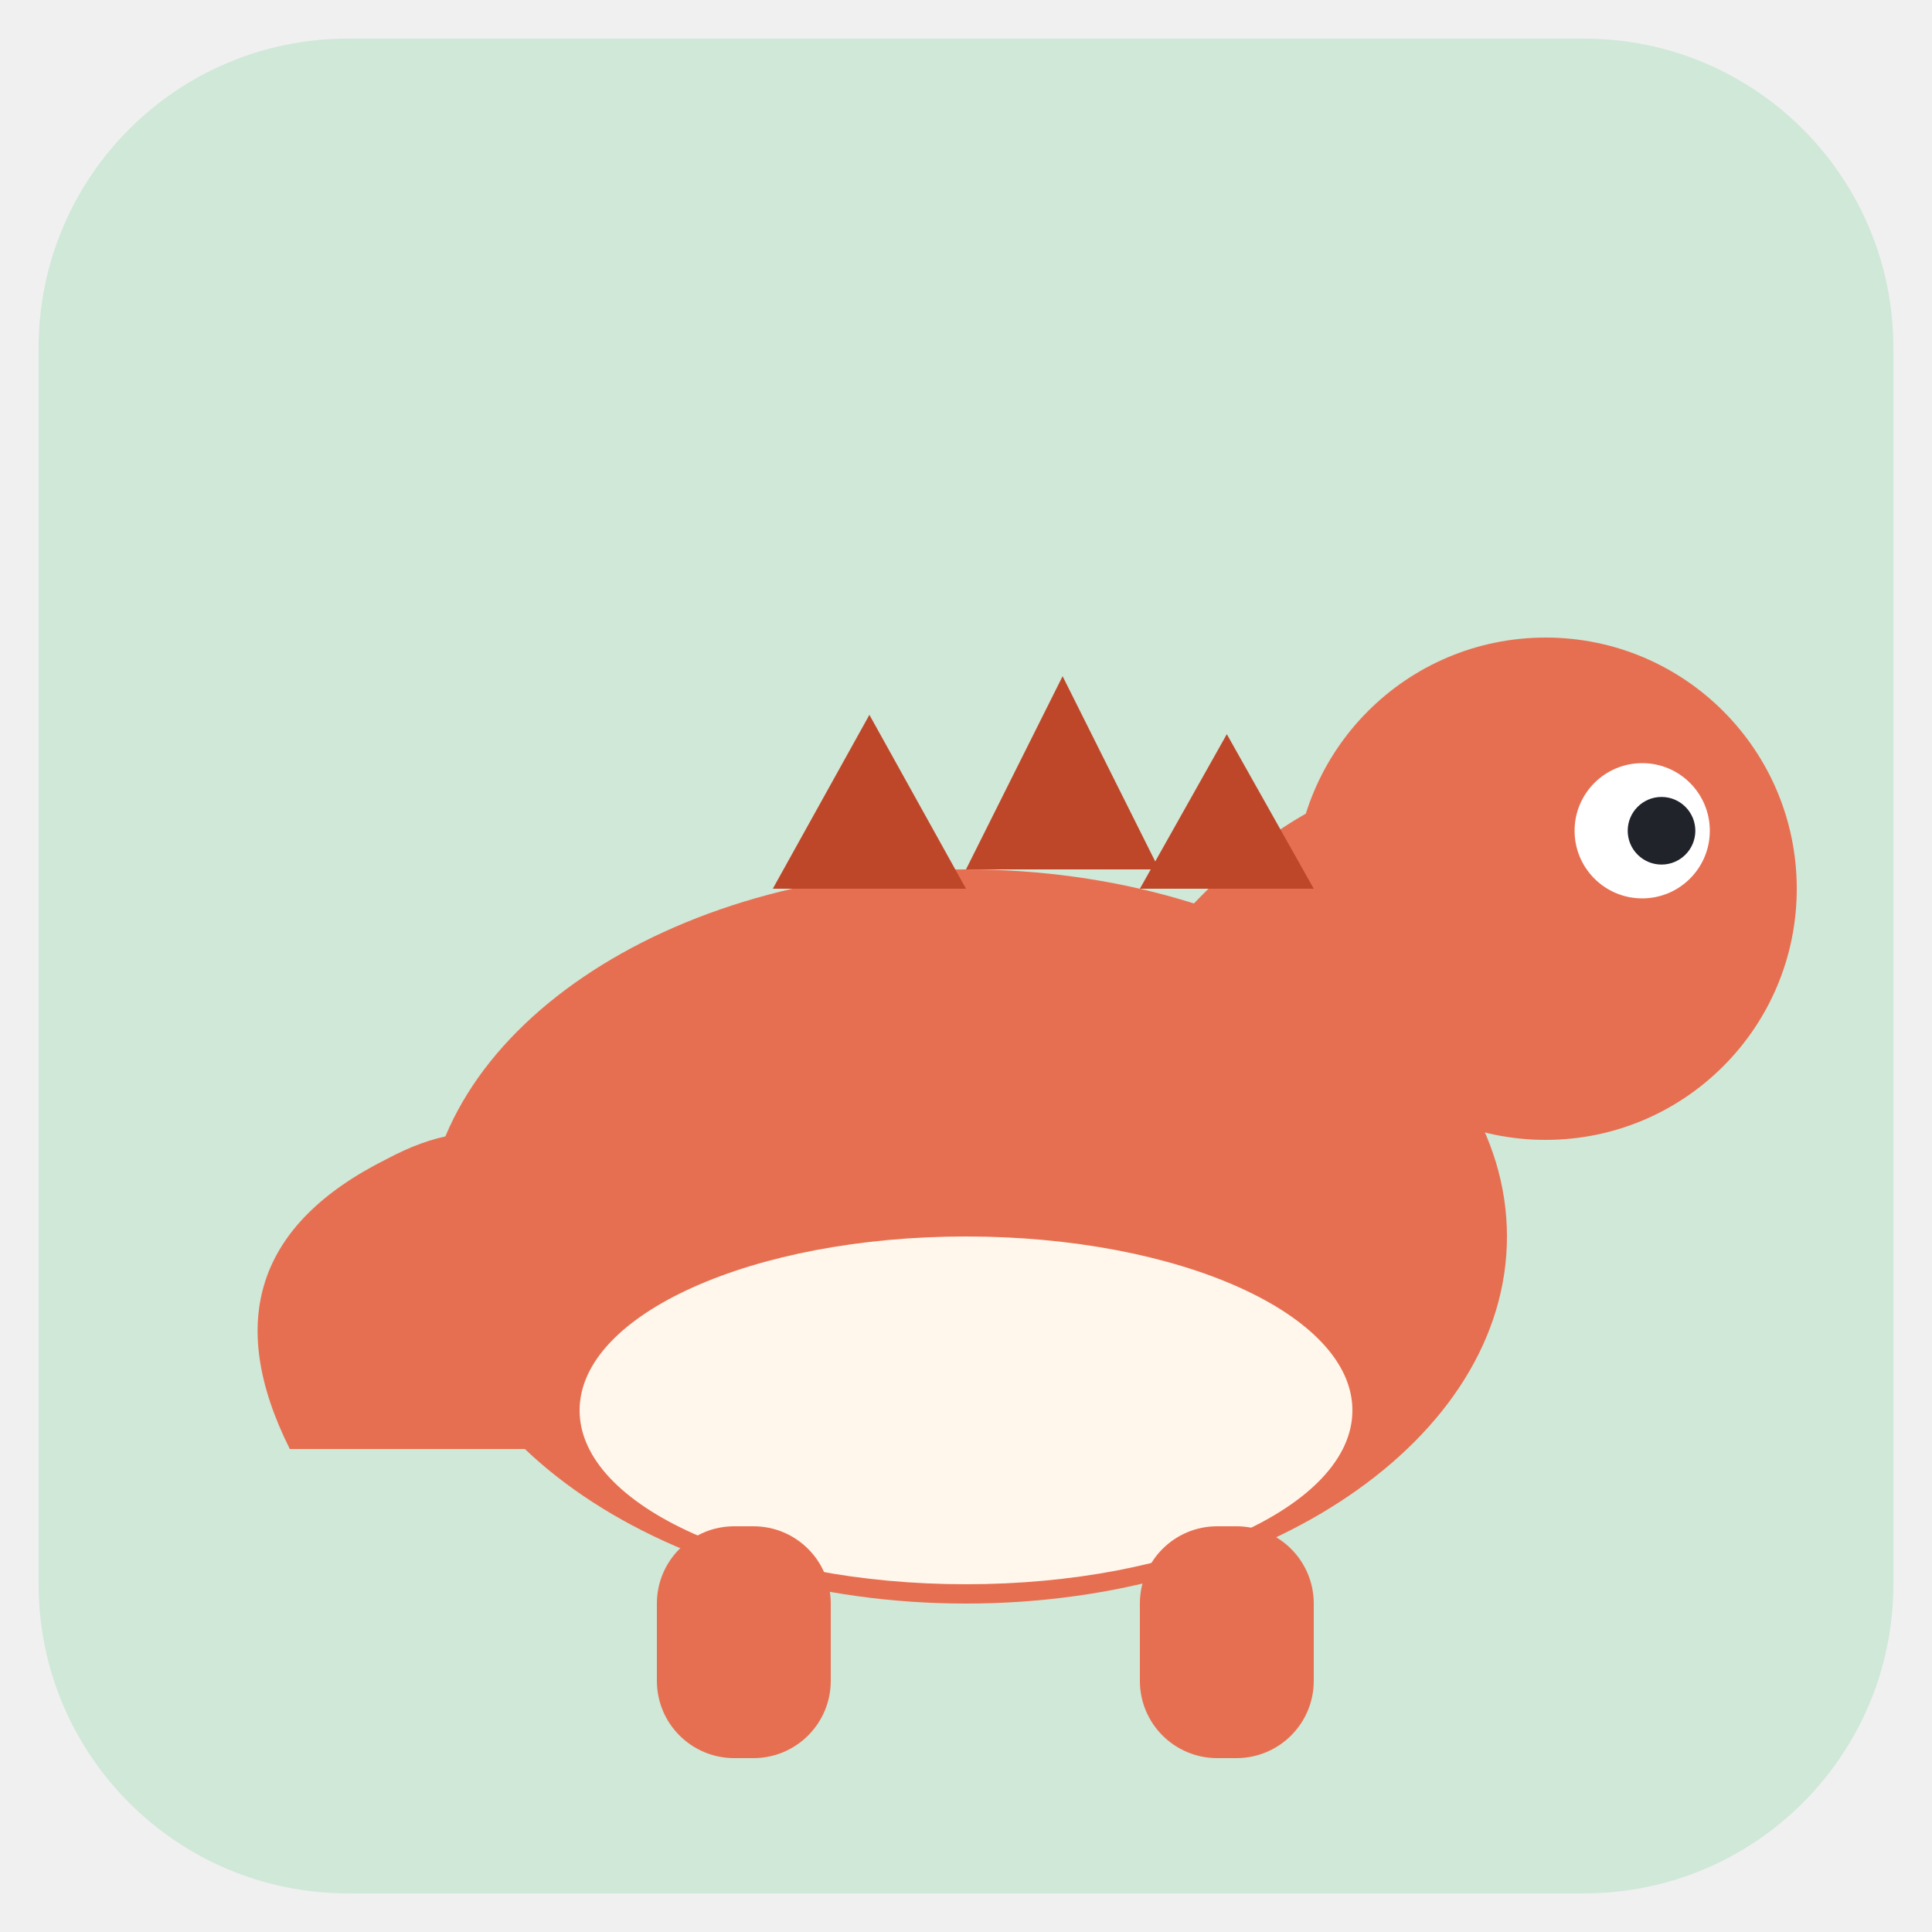
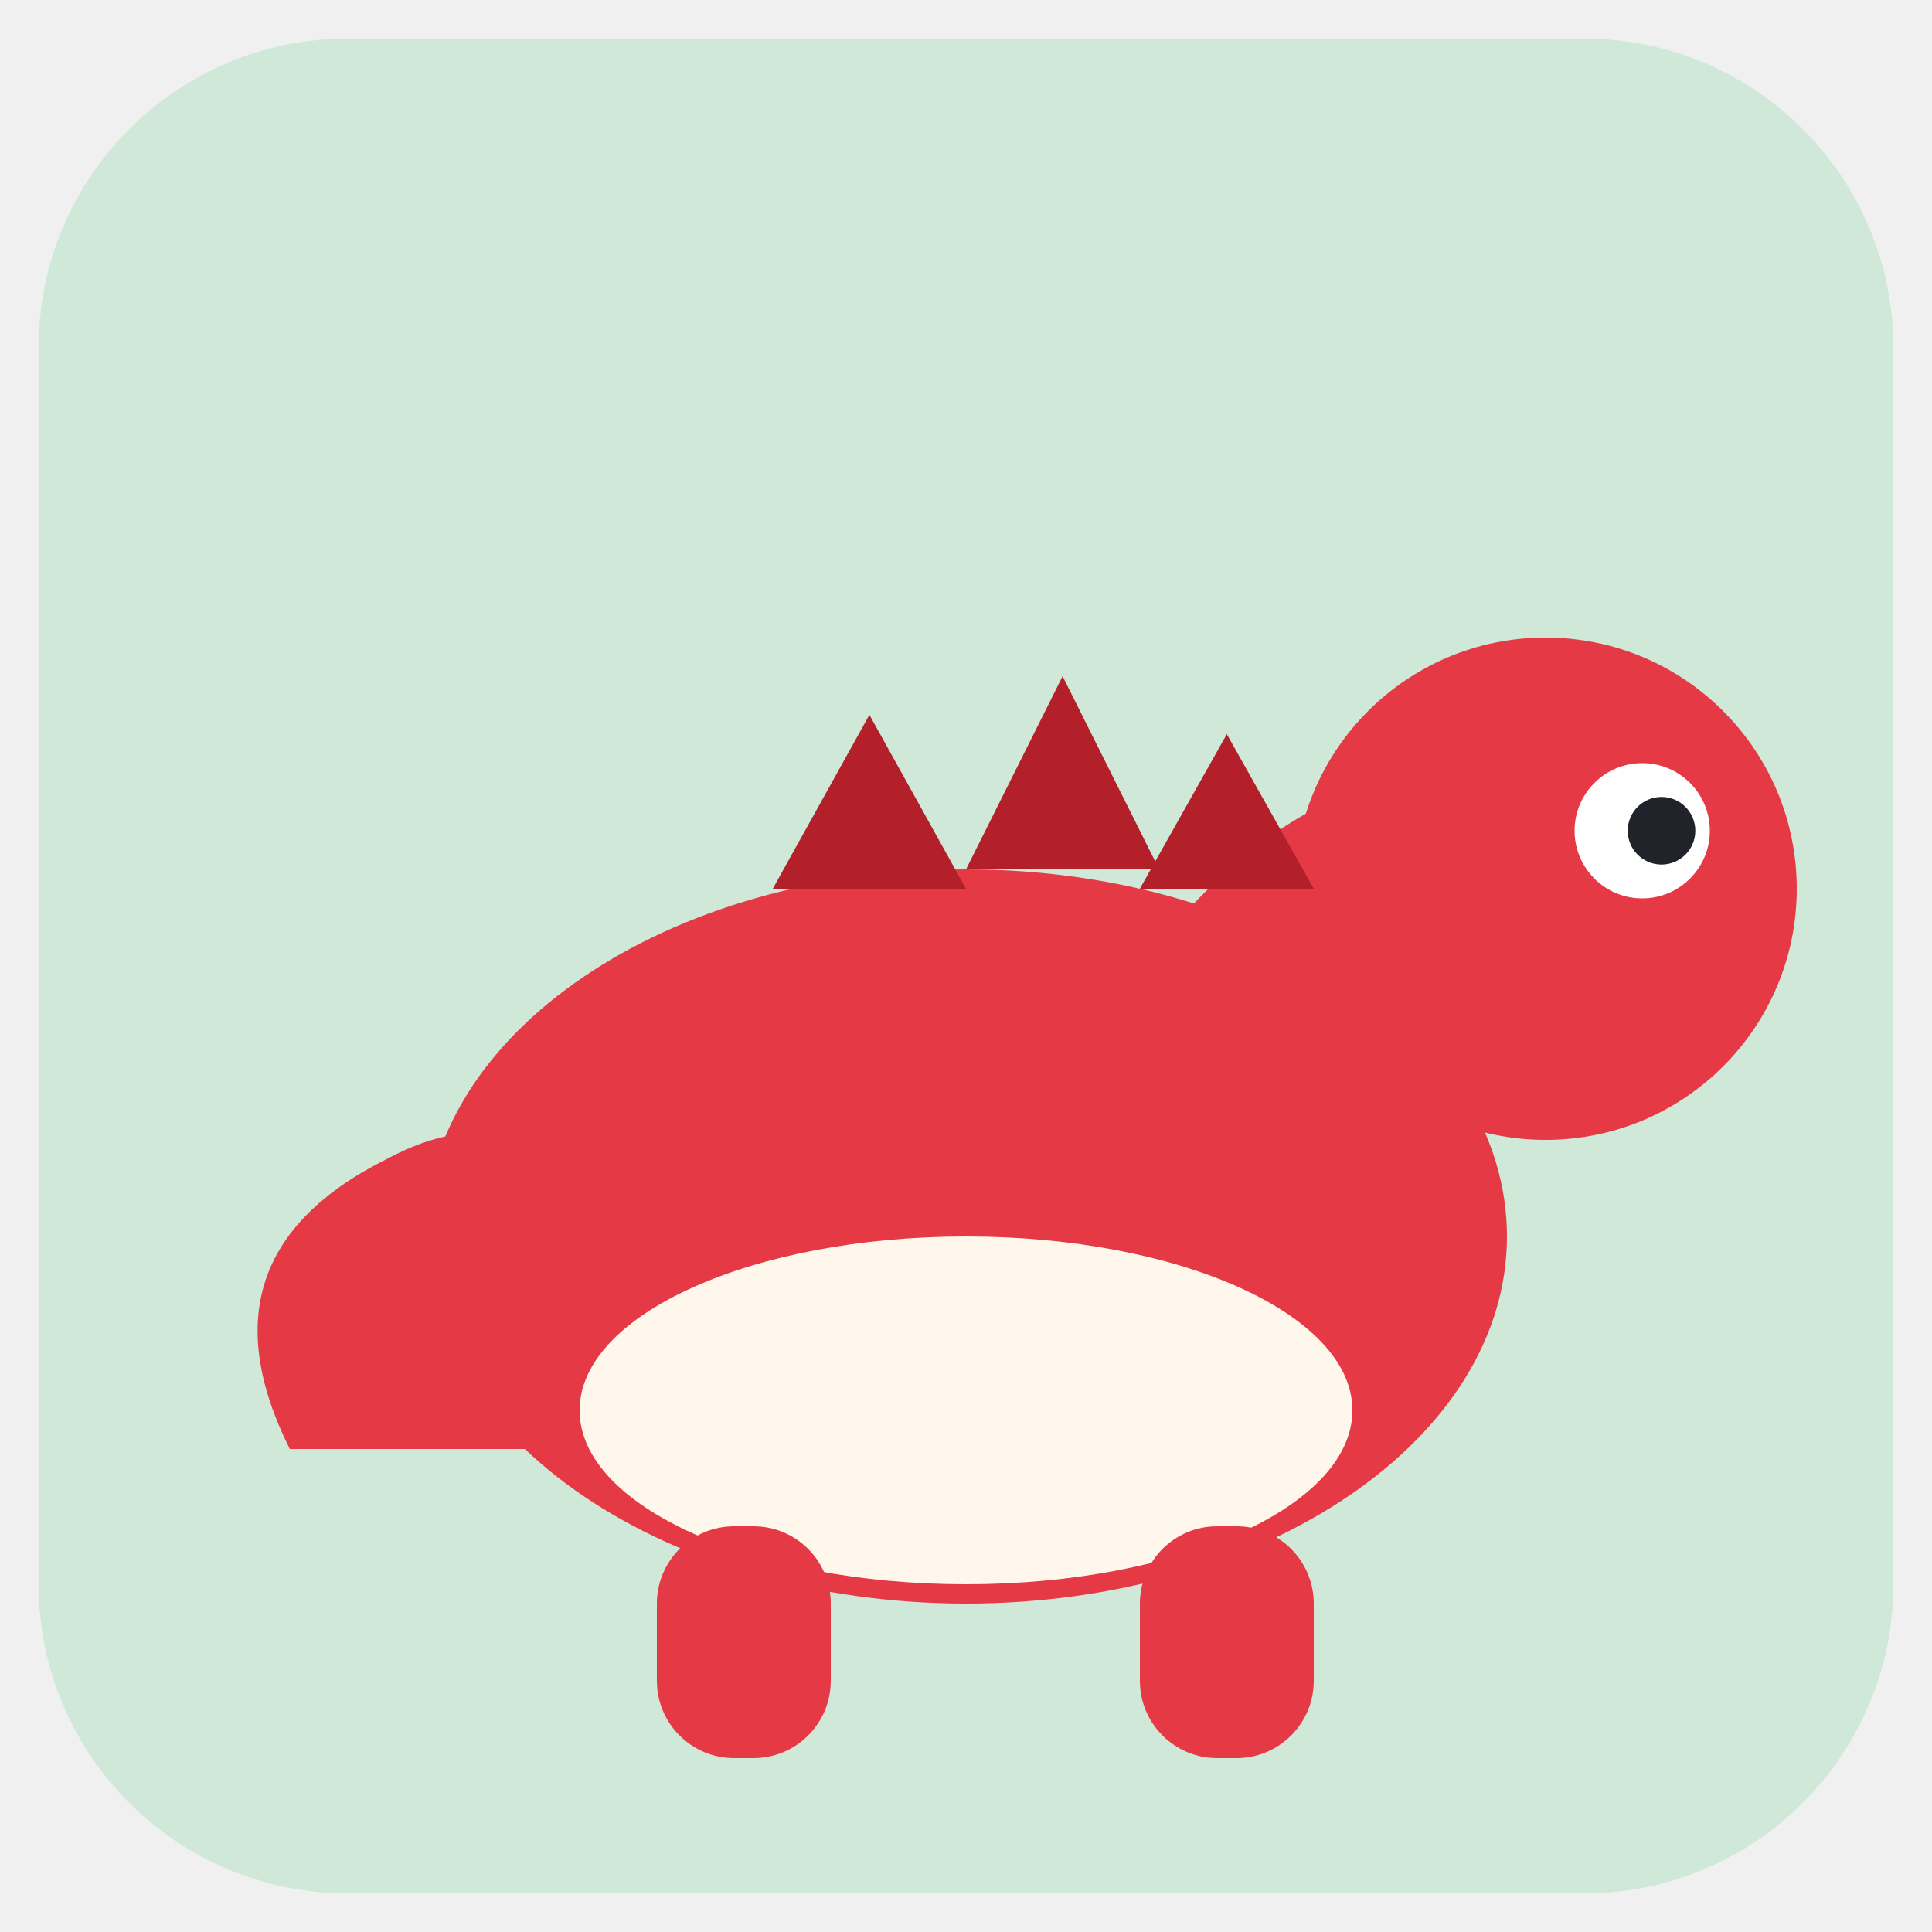
<svg xmlns="http://www.w3.org/2000/svg" viewBox="0 0 200 200">
  <rect x="4" y="4" width="192" height="192" rx="32" fill="#cfe8d8" />
  <g>
-     <path d="M30 150 Q20 130 40 120 Q55 112 60 128 L60 150 Z" fill="#e76f51" />
-     <ellipse cx="100" cy="128" rx="56" ry="38" fill="#e76f51" />
+     <path d="M30 150 Q20 130 40 120 Q55 112 60 128 L60 150 Z" fill="#e63946" />
+     <ellipse cx="100" cy="128" rx="56" ry="38" fill="#e63946" />
    <ellipse cx="100" cy="146" rx="40" ry="18" fill="#fff7ec" />
-     <path d="M118 100 Q140 72 162 84 Q172 90 164 100 Q150 96 138 108 Z" fill="#e76f51" />
-     <circle cx="160" cy="92" r="26" fill="#e76f51" />
+     <path d="M118 100 Q140 72 162 84 Q172 90 164 100 Q150 96 138 108 Z" fill="#e63946" />
+     <circle cx="160" cy="92" r="26" fill="#e63946" />
    <circle cx="170" cy="86" r="7" fill="#ffffff" />
    <circle cx="172" cy="86" r="3.5" fill="#20232a" />
-     <g fill="#bf4729">
+     <g fill="#b3202a">
      <polygon points="80,92 90,74 100,92" />
      <polygon points="100,90 110,70 120,90" />
      <polygon points="118,92 127,76 136,92" />
    </g>
-     <rect x="68" y="158" width="18" height="24" rx="8" fill="#e76f51" />
-     <rect x="118" y="158" width="18" height="24" rx="8" fill="#e76f51" />
+     <rect x="68" y="158" width="18" height="24" rx="8" fill="#e63946" />
+     <rect x="118" y="158" width="18" height="24" rx="8" fill="#e63946" />
  </g>
</svg>
